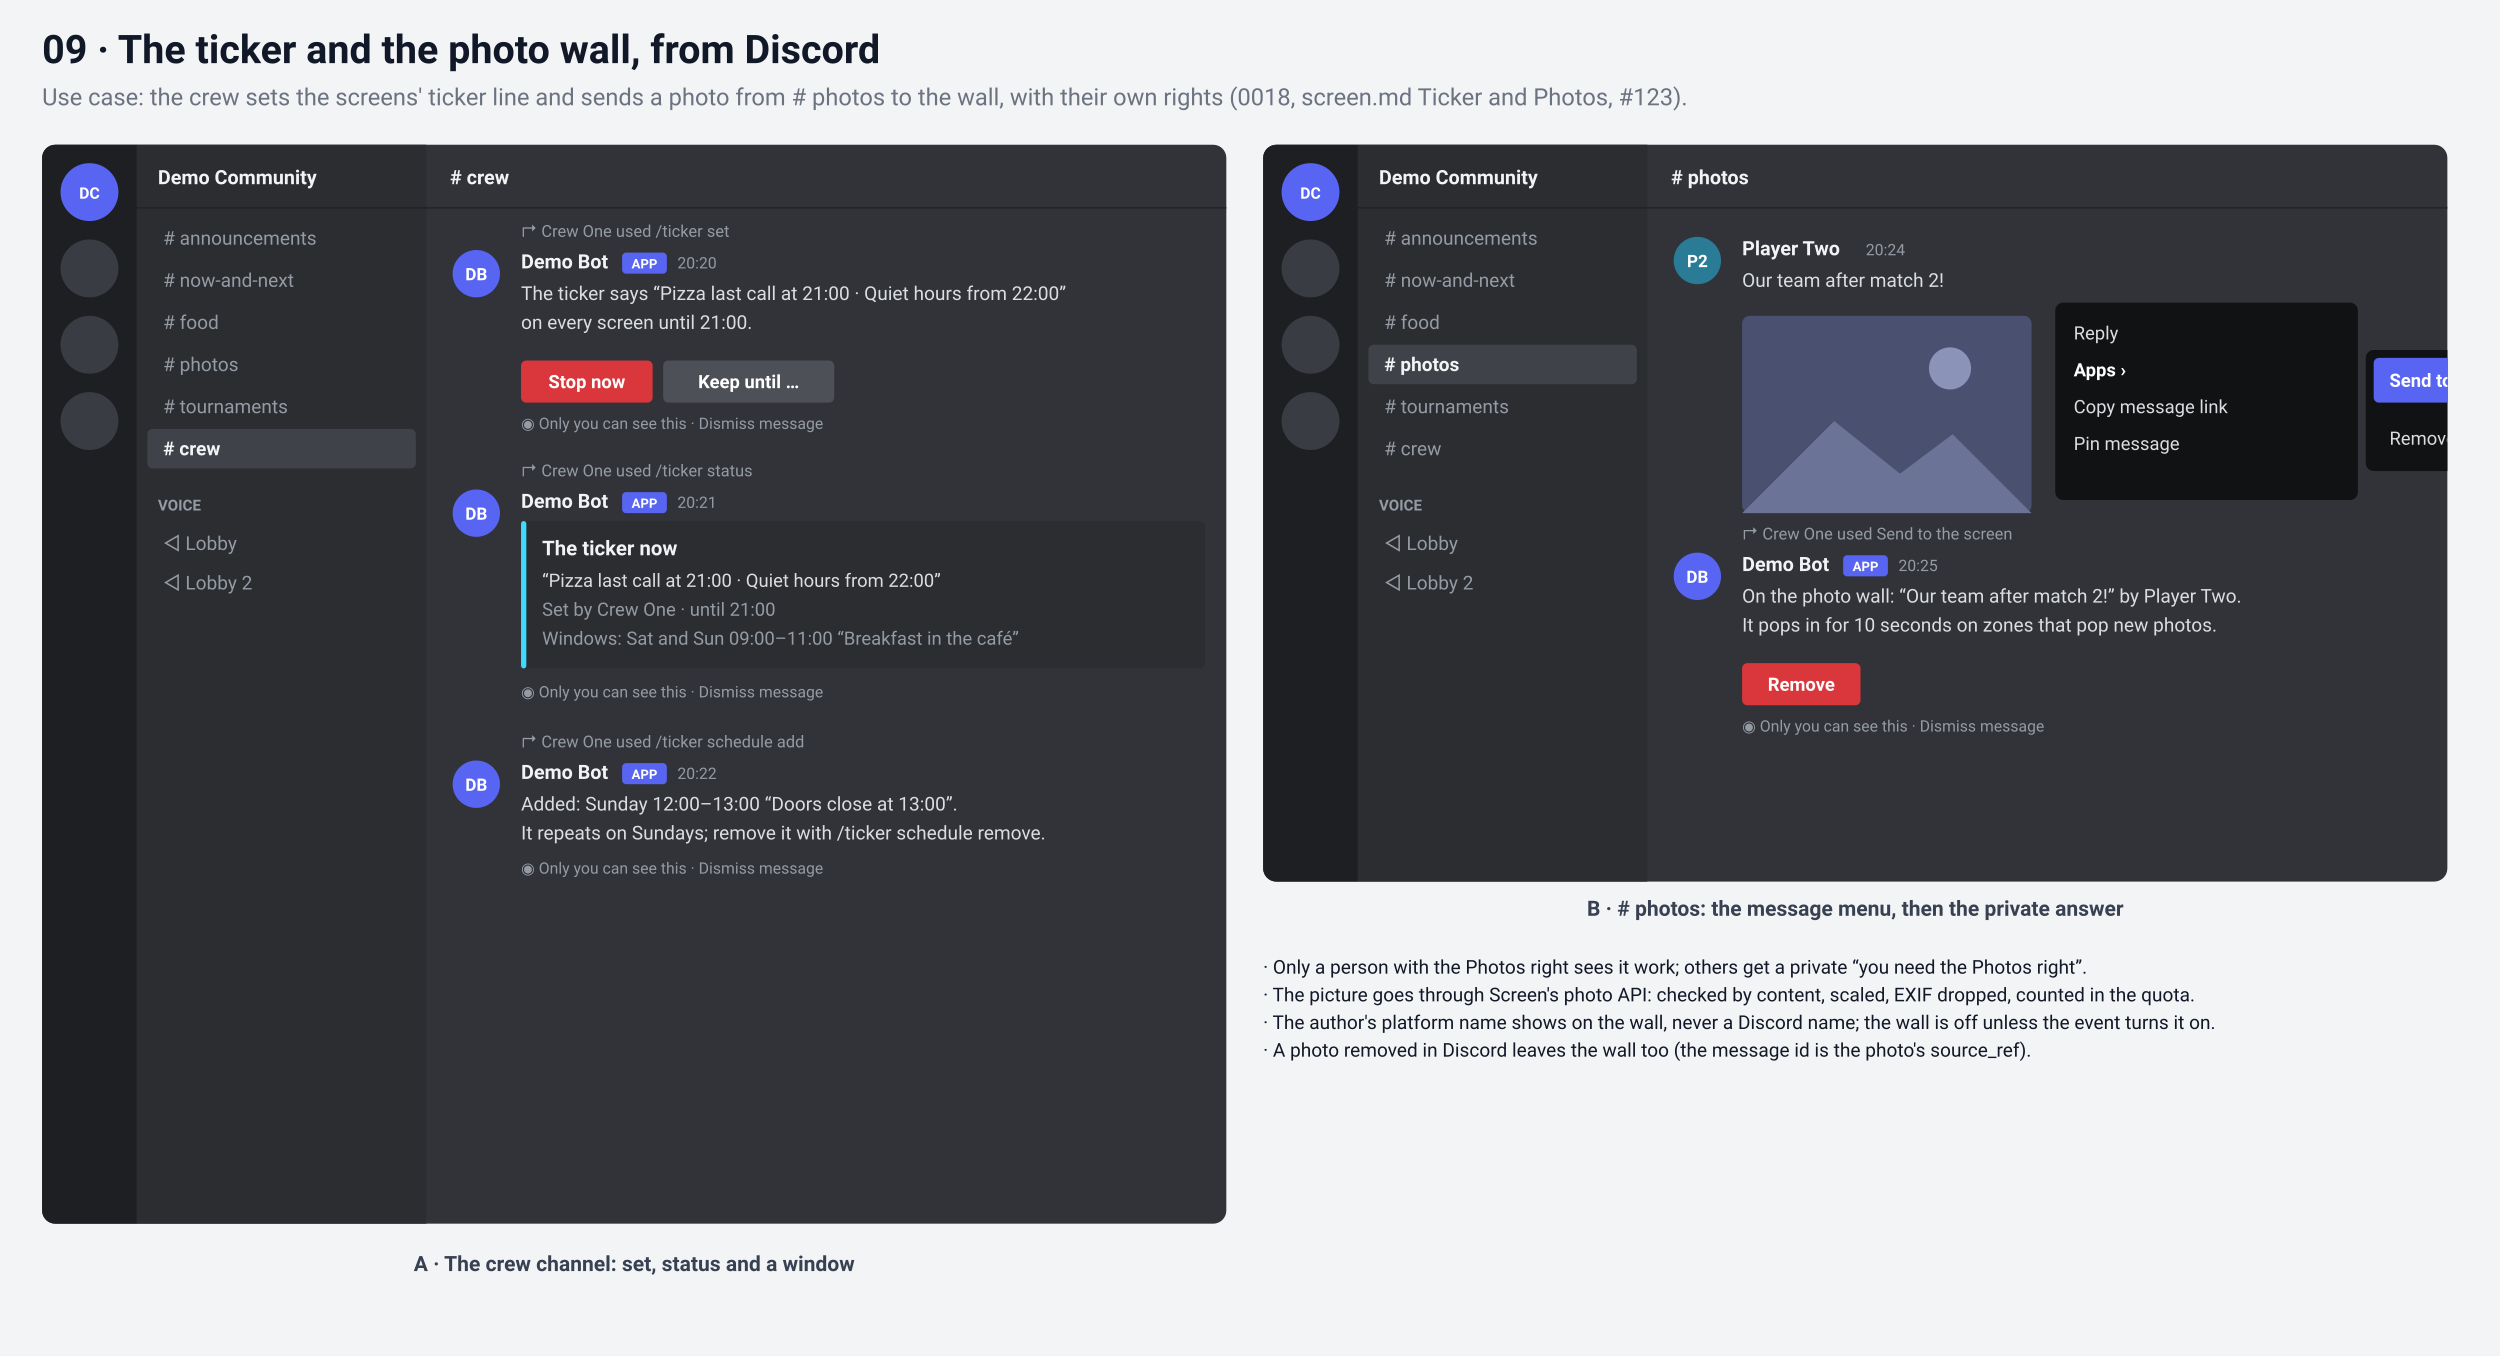
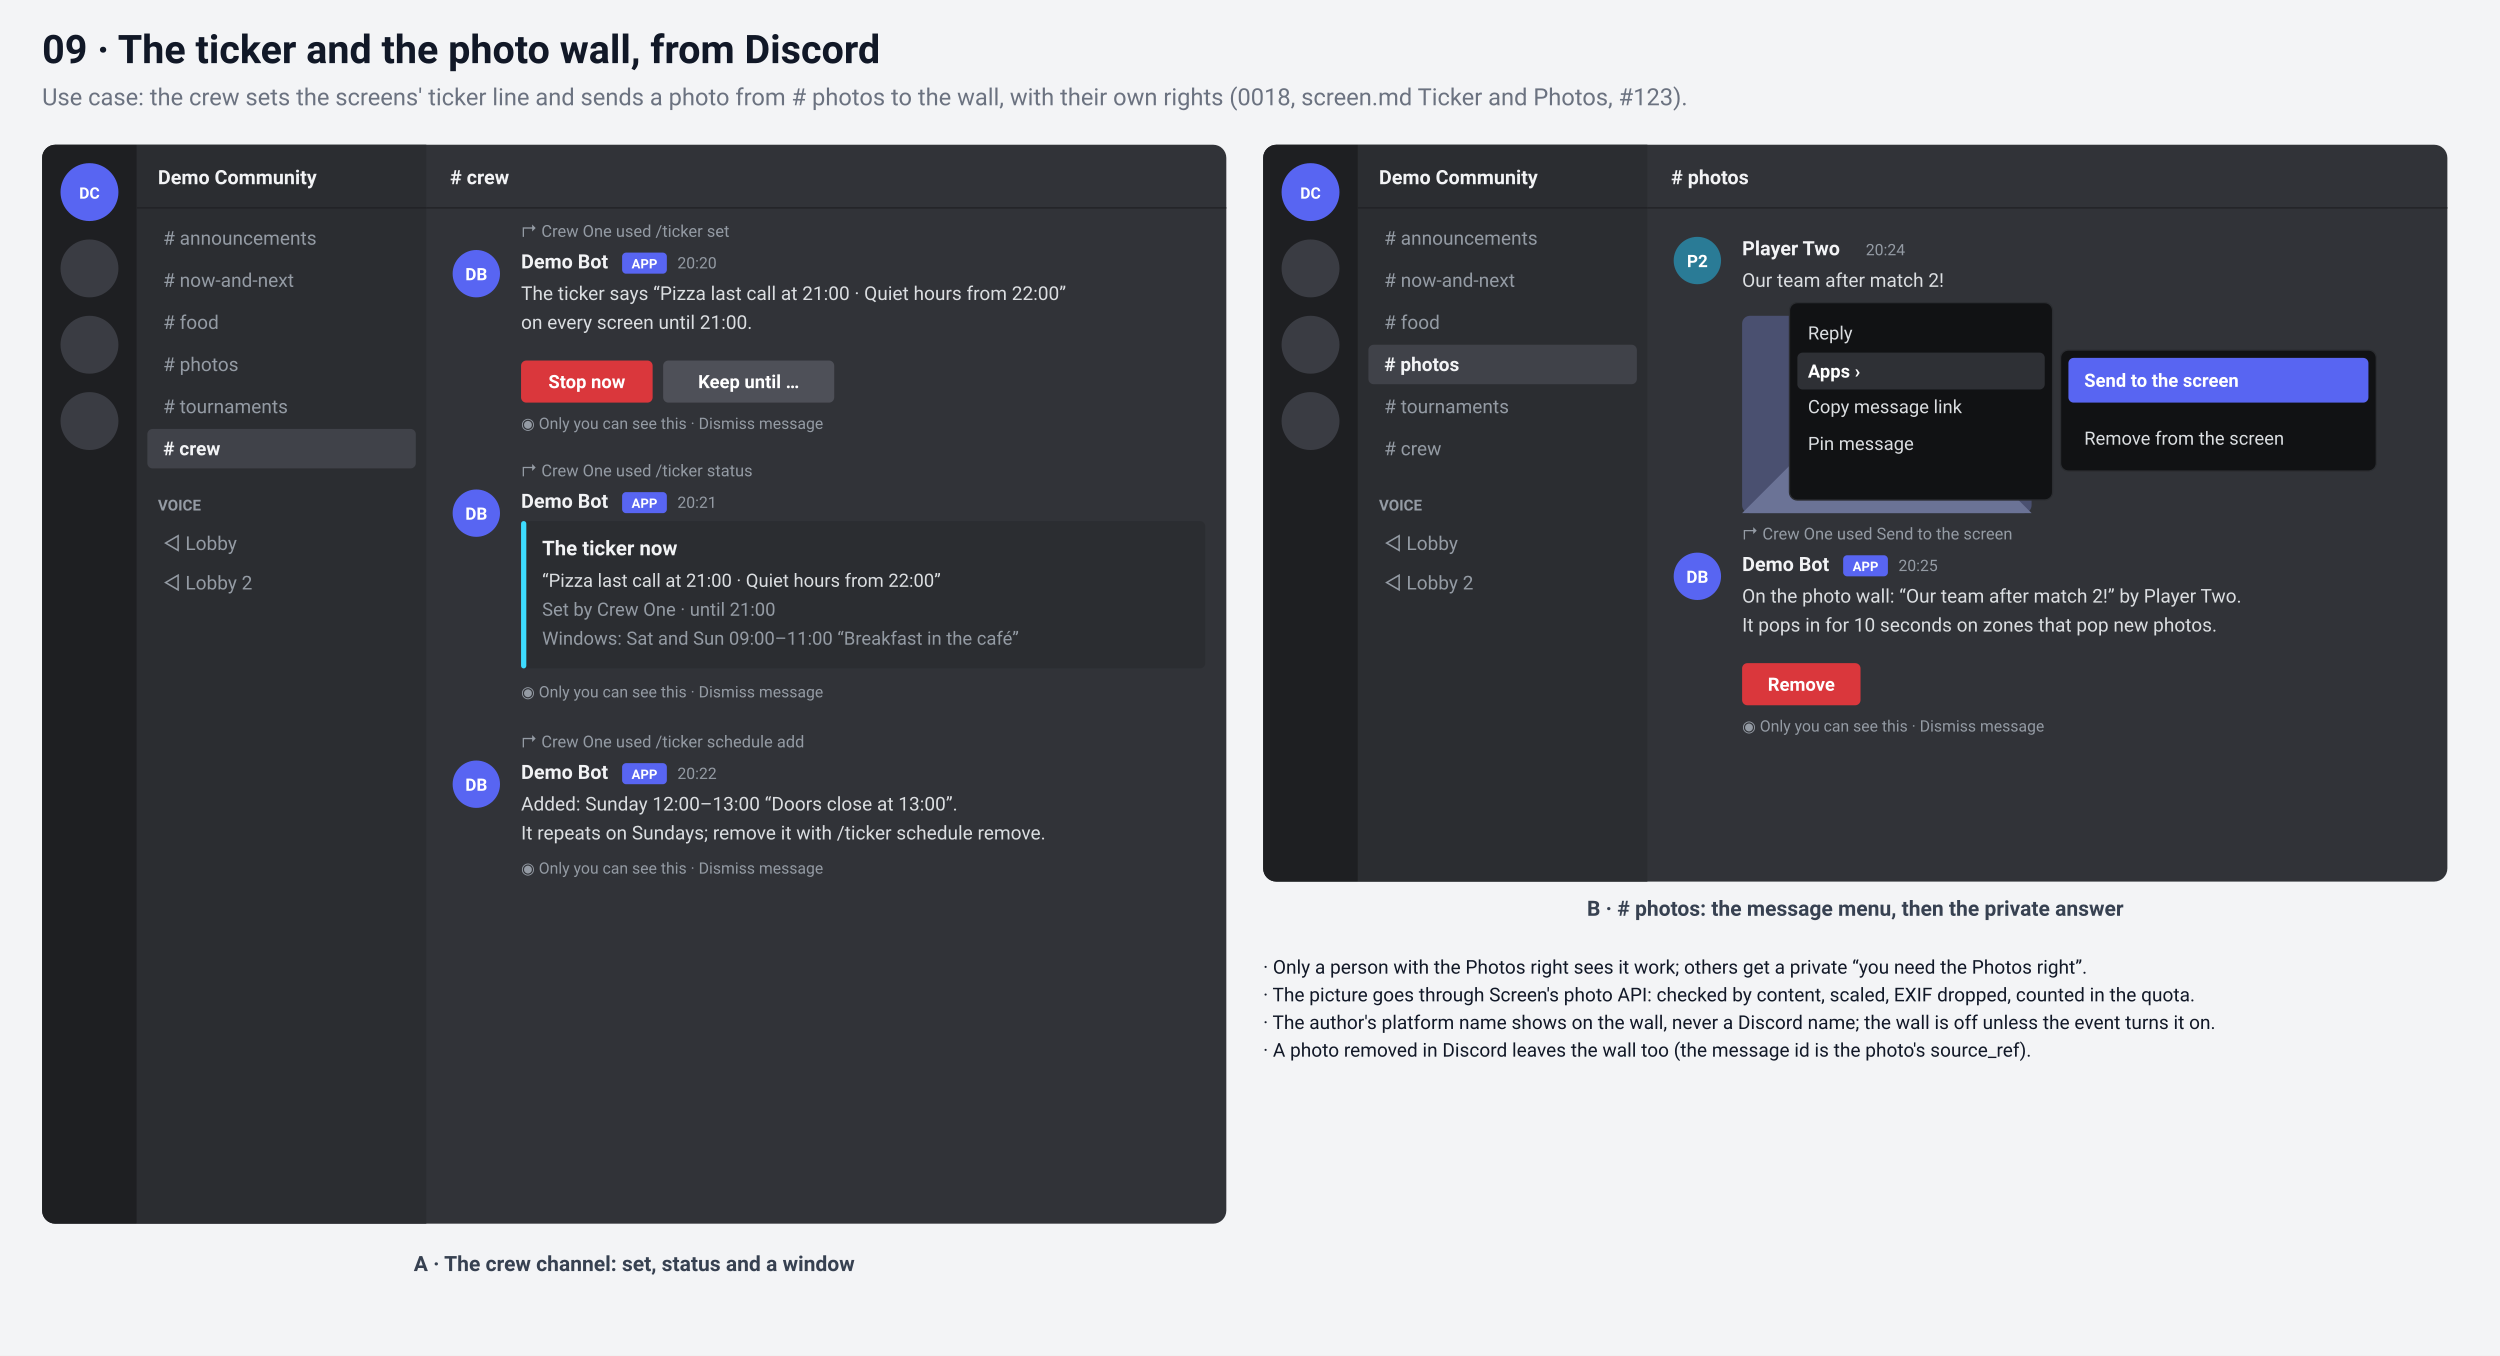
<svg xmlns="http://www.w3.org/2000/svg" viewBox="0 0 1900 1030" width="1900" height="1030" font-family="system-ui, -apple-system, 'Segoe UI', Roboto, Helvetica, Arial, sans-serif">
  <defs>
    <clipPath id="c1">
      <rect x="32" y="110" width="900" height="820" rx="10" />
    </clipPath>
    <clipPath id="c2">
      <rect x="960" y="110" width="900" height="560" rx="10" />
    </clipPath>
  </defs>
  <rect x="0" y="0" width="1900" height="1030" rx="0" fill="#f3f4f6" />
  <text x="32" y="48" font-size="30" fill="#111827" font-weight="700" text-anchor="start" data-box="0 1900">09 · The ticker and the photo wall, from Discord</text>
  <text x="32" y="80" font-size="18" fill="#6b7280" font-weight="400" text-anchor="start" data-box="0 1900">Use case: the crew sets the screens' ticker line and sends a photo from # photos to the wall, with their own rights (0018, screen.md Ticker and Photos, #123).</text>
  <g clip-path="url(#c1)">
    <rect x="32" y="110" width="900" height="820" rx="0" fill="#313338" />
    <rect x="32" y="110" width="72" height="820" rx="0" fill="#1e1f22" />
    <circle cx="68" cy="146" r="22" fill="#5865f2" />
    <circle cx="68" cy="204" r="22" fill="#3a3c43" />
    <circle cx="68" cy="262" r="22" fill="#3a3c43" />
    <circle cx="68" cy="320" r="22" fill="#3a3c43" />
    <text x="68" y="151" font-size="12" fill="#fff" font-weight="700" text-anchor="middle" data-box="46 90">DC</text>
    <rect x="104" y="110" width="220" height="820" rx="0" fill="#2b2d31" />
    <text x="120" y="140" font-size="15" fill="#f2f3f5" font-weight="700" text-anchor="start" data-box="116 318">Demo Community</text>
    <line x1="104" y1="158" x2="324" y2="158" stroke="#1f2023" stroke-width="1" />
    <text x="124" y="186" font-size="14.5" fill="#949ba4" font-weight="400" text-anchor="start" data-box="120 316"># announcements</text>
    <text x="124" y="218" font-size="14.5" fill="#949ba4" font-weight="400" text-anchor="start" data-box="120 316"># now-and-next</text>
    <text x="124" y="250" font-size="14.5" fill="#949ba4" font-weight="400" text-anchor="start" data-box="120 316"># food</text>
    <text x="124" y="282" font-size="14.5" fill="#949ba4" font-weight="400" text-anchor="start" data-box="120 316"># photos</text>
    <text x="124" y="314" font-size="14.5" fill="#949ba4" font-weight="400" text-anchor="start" data-box="120 316"># tournaments</text>
    <rect x="112" y="326" width="204" height="30" rx="4" fill="#404249" />
    <text x="124" y="346" font-size="14.5" fill="#f2f3f5" font-weight="600" text-anchor="start" data-box="120 316"># crew</text>
    <text x="120" y="388" font-size="11.5" fill="#949ba4" font-weight="700" text-anchor="start" data-box="116 316">VOICE</text>
    <text x="124" y="418" font-size="14.5" fill="#949ba4" font-weight="400" text-anchor="start" data-box="120 316">◁ Lobby</text>
    <text x="124" y="448" font-size="14.5" fill="#949ba4" font-weight="400" text-anchor="start" data-box="120 316">◁ Lobby 2</text>
    <line x1="324" y1="158" x2="932" y2="158" stroke="#1f2023" stroke-width="1" />
    <text x="342" y="140" font-size="15" fill="#f2f3f5" font-weight="700" text-anchor="start" data-box="332 912"># crew</text>
    <text x="396" y="180" font-size="12.5" fill="#949ba4" font-weight="400" text-anchor="start" data-box="332 916">↱ Crew One used /ticker set</text>
    <circle cx="362" cy="208" r="18" fill="#5865f2" />
    <text x="362" y="213" font-size="13" fill="#fff" font-weight="700" text-anchor="middle" data-box="344 380">DB</text>
    <text x="396" y="204" font-size="15" fill="#f2f3f5" font-weight="600" text-anchor="start" data-box="332 916">Demo Bot</text>
    <rect x="472.8" y="192" width="34" height="16" rx="3" fill="#5865f2" />
    <text x="489.8" y="204" font-size="10" fill="#fff" font-weight="700" text-anchor="middle" data-box="472.8 506.8">APP</text>
    <text x="514.8" y="204" font-size="12" fill="#949ba4" font-weight="400" text-anchor="start" data-box="332 916">20:20</text>
    <text x="396" y="228" font-size="14.5" fill="#dbdee1" font-weight="400" text-anchor="start" data-box="332 916">The ticker says “Pizza last call at 21:00 · Quiet hours from 22:00”</text>
    <text x="396" y="250" font-size="14.5" fill="#dbdee1" font-weight="400" text-anchor="start" data-box="332 916">on every screen until 21:00.</text>
    <rect x="396" y="274" width="100" height="32" rx="4" fill="#da373c" />
    <text x="446" y="295" font-size="14" fill="#fff" font-weight="600" text-anchor="middle" data-box="400 492">Stop now</text>
    <rect x="504" y="274" width="130" height="32" rx="4" fill="#4e5058" />
    <text x="569" y="295" font-size="14" fill="#fff" font-weight="600" text-anchor="middle" data-box="508 630">Keep until …</text>
    <text x="396" y="326" font-size="12" fill="#949ba4" font-weight="400" text-anchor="start" data-box="396 996">◉ Only you can see this · Dismiss message</text>
    <text x="396" y="362" font-size="12.5" fill="#949ba4" font-weight="400" text-anchor="start" data-box="332 916">↱ Crew One used /ticker status</text>
    <circle cx="362" cy="390" r="18" fill="#5865f2" />
    <text x="362" y="395" font-size="13" fill="#fff" font-weight="700" text-anchor="middle" data-box="344 380">DB</text>
    <text x="396" y="386" font-size="15" fill="#f2f3f5" font-weight="600" text-anchor="start" data-box="332 916">Demo Bot</text>
    <rect x="472.8" y="374" width="34" height="16" rx="3" fill="#5865f2" />
    <text x="489.8" y="386" font-size="10" fill="#fff" font-weight="700" text-anchor="middle" data-box="472.8 506.8">APP</text>
    <text x="514.8" y="386" font-size="12" fill="#949ba4" font-weight="400" text-anchor="start" data-box="332 916">20:21</text>
    <rect x="396" y="396" width="520" height="112" rx="4" fill="#2b2d31" />
    <rect x="396" y="396" width="4" height="112" rx="2" fill="#3ddcff" />
    <text x="412" y="422" font-size="15.5" fill="#f2f3f5" font-weight="700" text-anchor="start" data-box="410 904">The ticker now</text>
    <text x="412" y="446" font-size="14" fill="#dbdee1" font-weight="#dbdee1" text-anchor="start" data-box="410 904">“Pizza last call at 21:00 · Quiet hours from 22:00”</text>
    <text x="412" y="468" font-size="14" fill="#949ba4" font-weight="#dbdee1" text-anchor="start" data-box="410 904">Set by Crew One · until 21:00</text>
    <text x="412" y="490" font-size="14" fill="#949ba4" font-weight="#dbdee1" text-anchor="start" data-box="410 904">Windows: Sat and Sun 09:00–11:00 “Breakfast in the café”</text>
    <text x="396" y="530" font-size="12" fill="#949ba4" font-weight="400" text-anchor="start" data-box="396 916">◉ Only you can see this · Dismiss message</text>
    <text x="396" y="568" font-size="12.5" fill="#949ba4" font-weight="400" text-anchor="start" data-box="332 916">↱ Crew One used /ticker schedule add</text>
    <circle cx="362" cy="596" r="18" fill="#5865f2" />
    <text x="362" y="601" font-size="13" fill="#fff" font-weight="700" text-anchor="middle" data-box="344 380">DB</text>
    <text x="396" y="592" font-size="15" fill="#f2f3f5" font-weight="600" text-anchor="start" data-box="332 916">Demo Bot</text>
    <rect x="472.8" y="580" width="34" height="16" rx="3" fill="#5865f2" />
    <text x="489.8" y="592" font-size="10" fill="#fff" font-weight="700" text-anchor="middle" data-box="472.8 506.8">APP</text>
    <text x="514.8" y="592" font-size="12" fill="#949ba4" font-weight="400" text-anchor="start" data-box="332 916">20:22</text>
    <text x="396" y="616" font-size="14.5" fill="#dbdee1" font-weight="400" text-anchor="start" data-box="332 916">Added: Sunday 12:00–13:00 “Doors close at 13:00”.</text>
    <text x="396" y="638" font-size="14.5" fill="#dbdee1" font-weight="400" text-anchor="start" data-box="332 916">It repeats on Sundays; remove it with /ticker schedule remove.</text>
    <text x="396" y="664" font-size="12" fill="#949ba4" font-weight="400" text-anchor="start" data-box="396 916">◉ Only you can see this · Dismiss message</text>
  </g>
  <text x="482" y="966" font-size="16" fill="#374151" font-weight="600" text-anchor="middle" data-box="32 932">A · The crew channel: set, status and a window</text>
  <g clip-path="url(#c2)">
    <rect x="960" y="110" width="900" height="560" rx="0" fill="#313338" />
    <rect x="960" y="110" width="72" height="560" rx="0" fill="#1e1f22" />
    <circle cx="996" cy="146" r="22" fill="#5865f2" />
    <circle cx="996" cy="204" r="22" fill="#3a3c43" />
    <circle cx="996" cy="262" r="22" fill="#3a3c43" />
    <circle cx="996" cy="320" r="22" fill="#3a3c43" />
    <text x="996" y="151" font-size="12" fill="#fff" font-weight="700" text-anchor="middle" data-box="974 1018">DC</text>
    <rect x="1032" y="110" width="220" height="560" rx="0" fill="#2b2d31" />
    <text x="1048" y="140" font-size="15" fill="#f2f3f5" font-weight="700" text-anchor="start" data-box="1044 1246">Demo Community</text>
    <line x1="1032" y1="158" x2="1252" y2="158" stroke="#1f2023" stroke-width="1" />
    <text x="1052" y="186" font-size="14.5" fill="#949ba4" font-weight="400" text-anchor="start" data-box="1048 1244"># announcements</text>
    <text x="1052" y="218" font-size="14.5" fill="#949ba4" font-weight="400" text-anchor="start" data-box="1048 1244"># now-and-next</text>
    <text x="1052" y="250" font-size="14.5" fill="#949ba4" font-weight="400" text-anchor="start" data-box="1048 1244"># food</text>
    <rect x="1040" y="262" width="204" height="30" rx="4" fill="#404249" />
    <text x="1052" y="282" font-size="14.5" fill="#f2f3f5" font-weight="600" text-anchor="start" data-box="1048 1244"># photos</text>
    <text x="1052" y="314" font-size="14.5" fill="#949ba4" font-weight="400" text-anchor="start" data-box="1048 1244"># tournaments</text>
    <text x="1052" y="346" font-size="14.5" fill="#949ba4" font-weight="400" text-anchor="start" data-box="1048 1244"># crew</text>
    <text x="1048" y="388" font-size="11.5" fill="#949ba4" font-weight="700" text-anchor="start" data-box="1044 1244">VOICE</text>
    <text x="1052" y="418" font-size="14.5" fill="#949ba4" font-weight="400" text-anchor="start" data-box="1048 1244">◁ Lobby</text>
    <text x="1052" y="448" font-size="14.5" fill="#949ba4" font-weight="400" text-anchor="start" data-box="1048 1244">◁ Lobby 2</text>
    <line x1="1252" y1="158" x2="1860" y2="158" stroke="#1f2023" stroke-width="1" />
    <text x="1270" y="140" font-size="15" fill="#f2f3f5" font-weight="700" text-anchor="start" data-box="1260 1840"># photos</text>
    <circle cx="1290" cy="198" r="18" fill="#2a7b96" />
    <text x="1290" y="203" font-size="13" fill="#fff" font-weight="700" text-anchor="middle" data-box="1272 1308">P2</text>
    <text x="1324" y="194" font-size="15" fill="#f2f3f5" font-weight="600" text-anchor="start" data-box="1260 1844">Player Two</text>
    <text x="1418" y="194" font-size="12" fill="#949ba4" font-weight="400" text-anchor="start" data-box="1260 1844">20:24</text>
    <text x="1324" y="218" font-size="14.5" fill="#dbdee1" font-weight="400" text-anchor="start" data-box="1260 1844">Our team after match 2!</text>
    <rect x="1324" y="240" width="220" height="150" rx="6" fill="#4a5070" />
    <path d="M1324 390 l70 -70 l50 40 l40 -30 l60 60 z" fill="#6b7396" />
    <circle cx="1482" cy="280" r="16" fill="#8b93b8" />
-     <rect x="1562" y="230" width="230" height="150" rx="6" fill="#111214" />
-     <text x="1576" y="258" font-size="14" fill="#dbdee1" font-weight="400" text-anchor="start" data-box="1572 1782">Reply</text>
-     <text x="1576" y="286" font-size="14" fill="#fff" font-weight="600" text-anchor="start" data-box="1572 1782">Apps  ›</text>
-     <rect x="1798" y="266" width="260" height="92" rx="6" fill="#111214" />
-     <rect x="1804" y="272" width="248" height="34" rx="4" fill="#5865f2" />
-     <text x="1816" y="294" font-size="14" fill="#fff" font-weight="600" text-anchor="start" data-box="1810 2050">Send to the screen</text>
-     <text x="1816" y="338" font-size="14" fill="#dbdee1" font-weight="400" text-anchor="start" data-box="1810 2050">Remove from the screen</text>
-     <text x="1576" y="314" font-size="14" fill="#dbdee1" font-weight="400" text-anchor="start" data-box="1572 1782">Copy message link</text>
-     <text x="1576" y="342" font-size="14" fill="#dbdee1" font-weight="400" text-anchor="start" data-box="1572 1782">Pin message</text>
+     <rect x="1360" y="230" width="200" height="150" rx="6" fill="#111214" stroke="#2b2d31" stroke-width="1" />
+     <rect x="1366" y="268" width="188" height="28" rx="4" fill="#2e3035" />
+     <text x="1374" y="258" font-size="14" fill="#dbdee1" font-weight="400" text-anchor="start" data-box="1370 1554">Reply</text>
+     <text x="1374" y="287" font-size="14" fill="#fff" font-weight="600" text-anchor="start" data-box="1370 1554">Apps  ›</text>
+     <rect x="1566" y="266" width="240" height="92" rx="6" fill="#111214" stroke="#2b2d31" stroke-width="1" />
+     <rect x="1572" y="272" width="228" height="34" rx="4" fill="#5865f2" />
+     <text x="1584" y="294" font-size="14" fill="#fff" font-weight="600" text-anchor="start" data-box="1578 1798">Send to the screen</text>
+     <text x="1584" y="338" font-size="14" fill="#dbdee1" font-weight="400" text-anchor="start" data-box="1578 1798">Remove from the screen</text>
+     <text x="1374" y="314" font-size="14" fill="#dbdee1" font-weight="400" text-anchor="start" data-box="1370 1554">Copy message link</text>
+     <text x="1374" y="342" font-size="14" fill="#dbdee1" font-weight="400" text-anchor="start" data-box="1370 1554">Pin message</text>
    <text x="1324" y="410" font-size="12.5" fill="#949ba4" font-weight="400" text-anchor="start" data-box="1260 1844">↱ Crew One used Send to the screen</text>
    <circle cx="1290" cy="438" r="18" fill="#5865f2" />
    <text x="1290" y="443" font-size="13" fill="#fff" font-weight="700" text-anchor="middle" data-box="1272 1308">DB</text>
    <text x="1324" y="434" font-size="15" fill="#f2f3f5" font-weight="600" text-anchor="start" data-box="1260 1844">Demo Bot</text>
    <rect x="1400.8" y="422" width="34" height="16" rx="3" fill="#5865f2" />
    <text x="1417.8" y="434" font-size="10" fill="#fff" font-weight="700" text-anchor="middle" data-box="1400.8 1434.8">APP</text>
    <text x="1442.8" y="434" font-size="12" fill="#949ba4" font-weight="400" text-anchor="start" data-box="1260 1844">20:25</text>
    <text x="1324" y="458" font-size="14.5" fill="#dbdee1" font-weight="400" text-anchor="start" data-box="1260 1844">On the photo wall: “Our team after match 2!” by Player Two.</text>
    <text x="1324" y="480" font-size="14.5" fill="#dbdee1" font-weight="400" text-anchor="start" data-box="1260 1844">It pops in for 10 seconds on zones that pop new photos.</text>
    <rect x="1324" y="504" width="90" height="32" rx="4" fill="#da373c" />
    <text x="1369" y="525" font-size="14" fill="#fff" font-weight="600" text-anchor="middle" data-box="1328 1410">Remove</text>
    <text x="1324" y="556" font-size="12" fill="#949ba4" font-weight="400" text-anchor="start" data-box="1324 1844">◉ Only you can see this · Dismiss message</text>
  </g>
  <text x="1410" y="696" font-size="16" fill="#374151" font-weight="600" text-anchor="middle" data-box="960 1860">B · # photos: the message menu, then the private answer</text>
  <text x="960" y="740" font-size="14.5" fill="#111827" font-weight="400" text-anchor="start" data-box="960 1860">· Only a person with the Photos right sees it work; others get a private “you need the Photos right”.</text>
  <text x="960" y="761.025" font-size="14.5" fill="#111827" font-weight="400" text-anchor="start" data-box="960 1860">· The picture goes through Screen's photo API: checked by content, scaled, EXIF dropped, counted in the quota.</text>
  <text x="960" y="782.05" font-size="14.5" fill="#111827" font-weight="400" text-anchor="start" data-box="960 1860">· The author's platform name shows on the wall, never a Discord name; the wall is off unless the event turns it on.</text>
  <text x="960" y="803.075" font-size="14.5" fill="#111827" font-weight="400" text-anchor="start" data-box="960 1860">· A photo removed in Discord leaves the wall too (the message id is the photo's source_ref).</text>
</svg>
